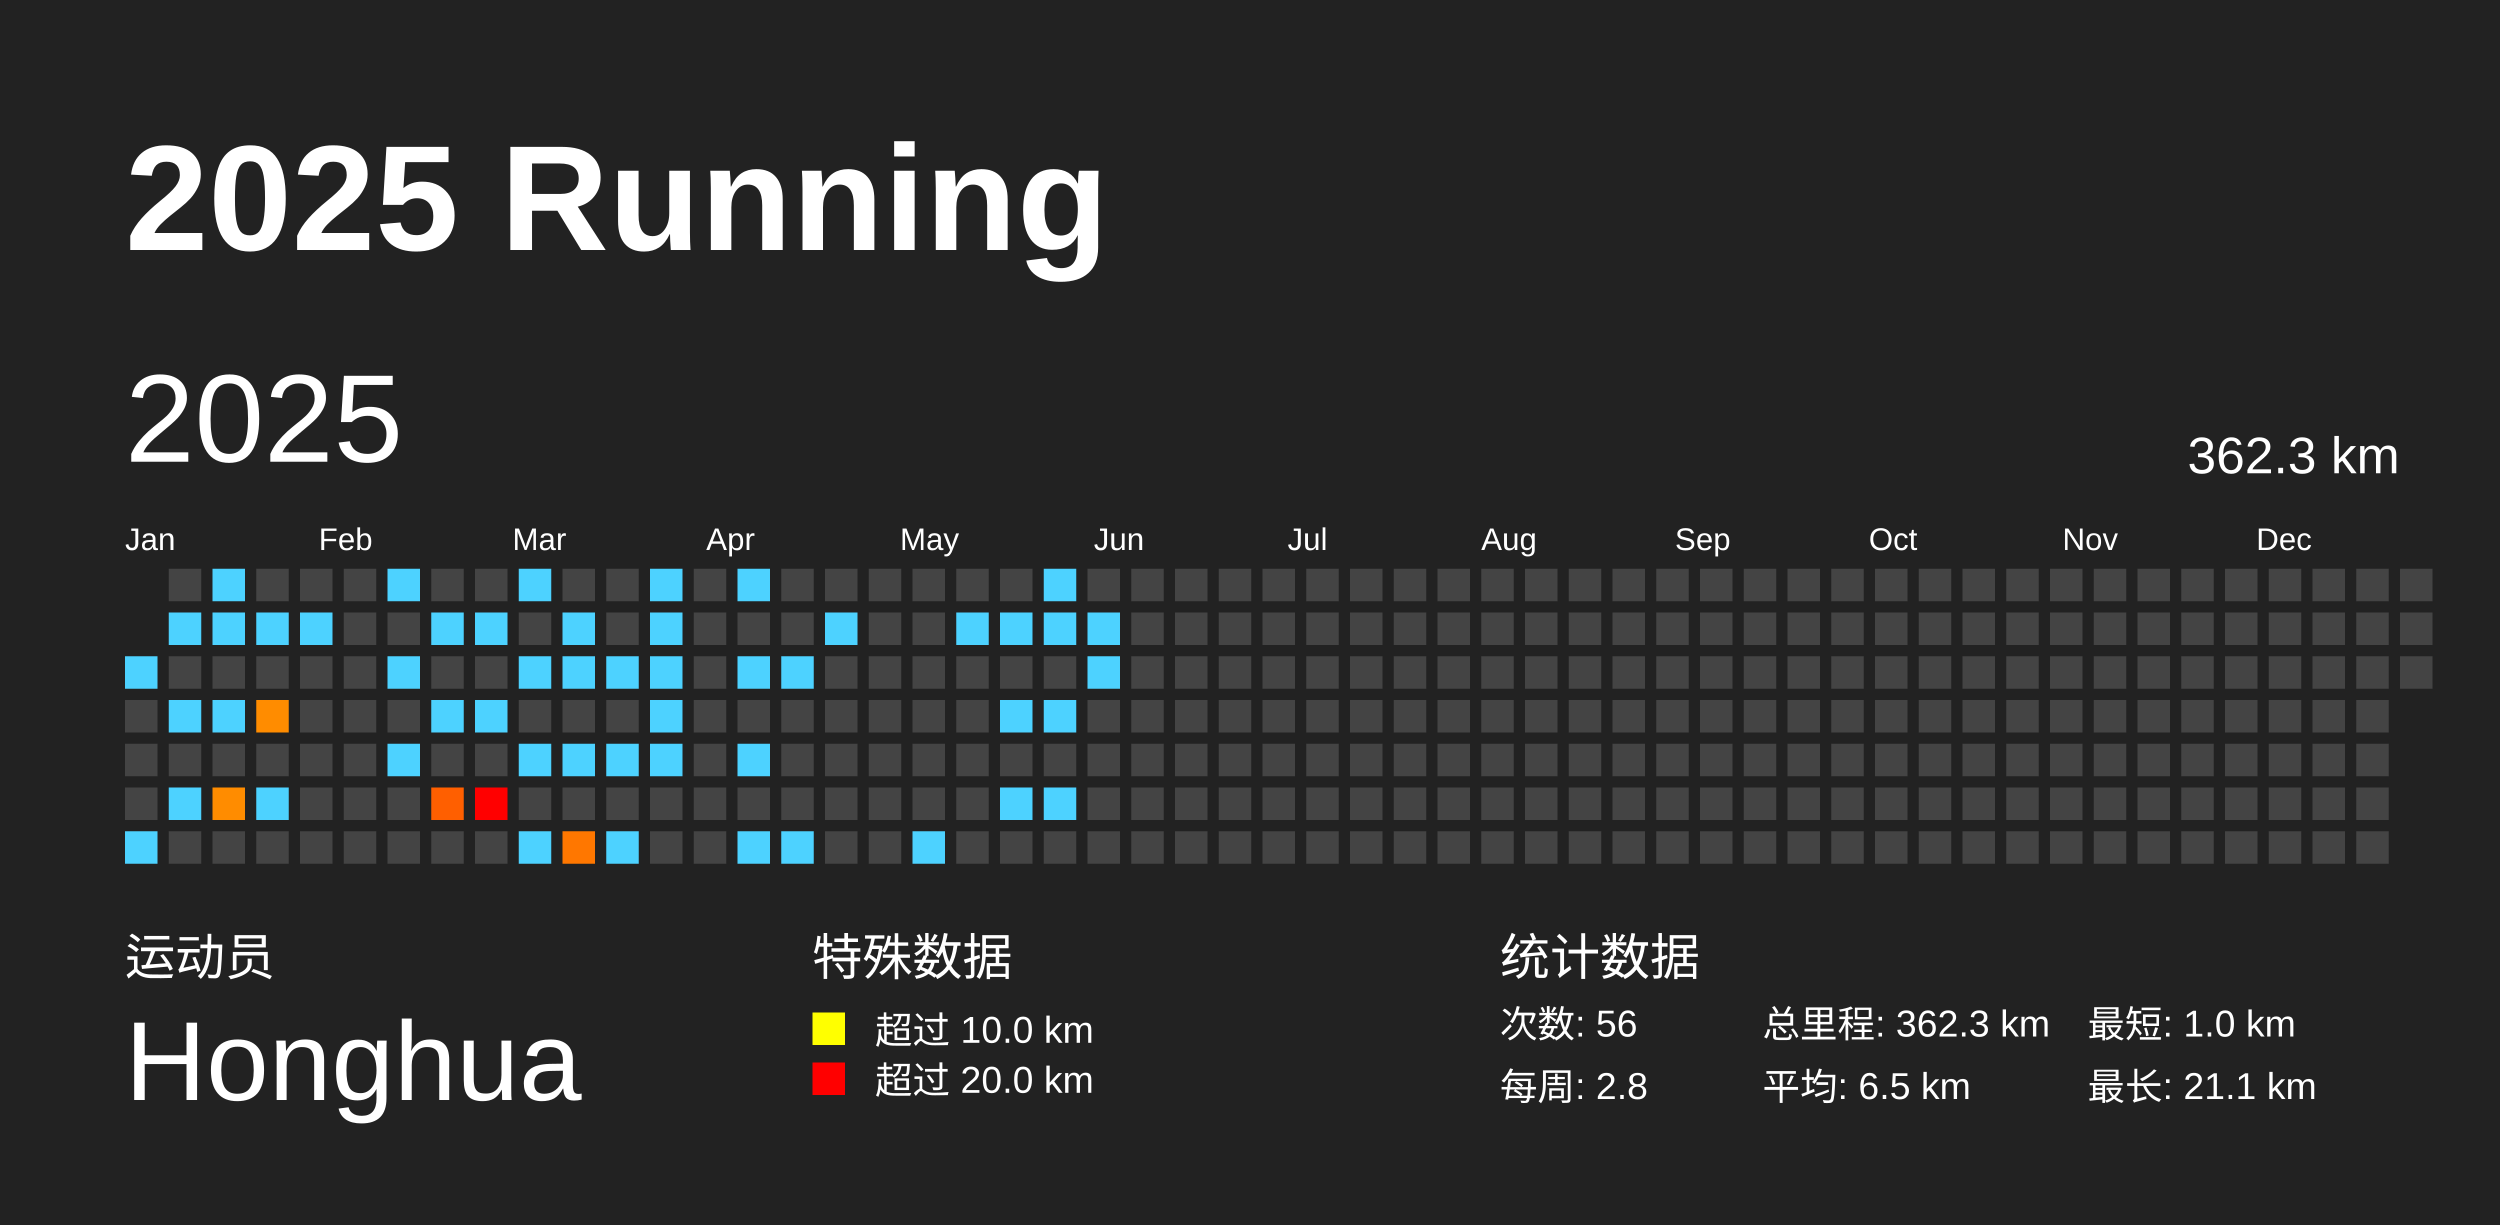
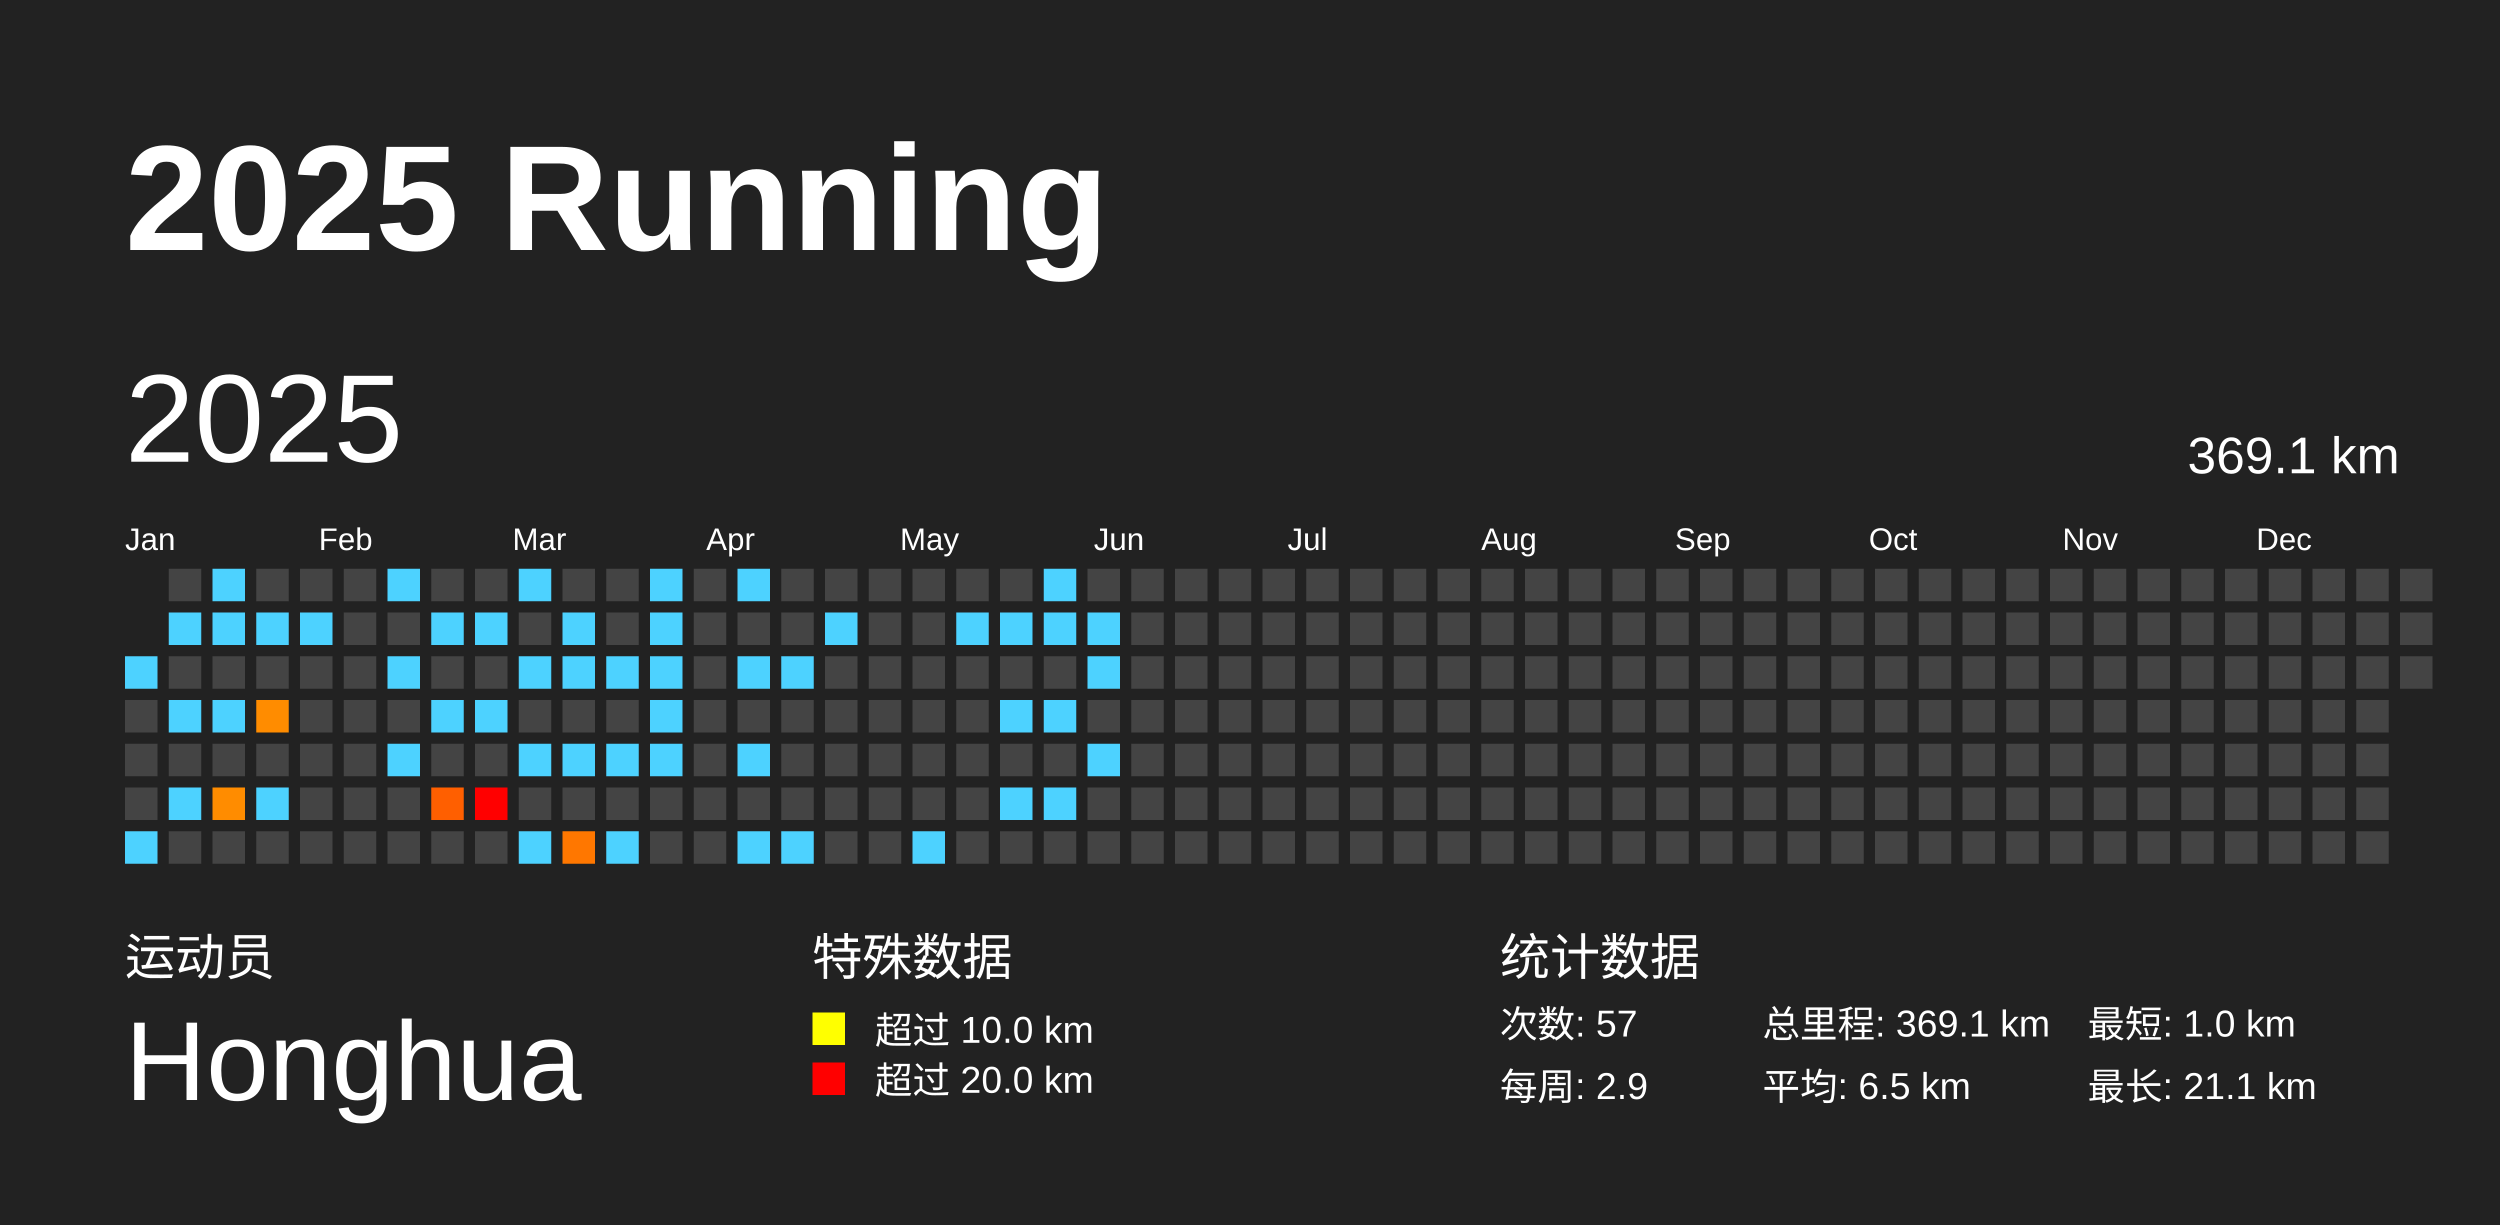
<svg xmlns="http://www.w3.org/2000/svg" baseProfile="full" height="98mm" version="1.1" viewBox="0,0,200,98" width="200mm">
  <defs />
  <rect fill="#222222" height="98" width="200" x="0" y="0" />
  <text fill="#FFFFFF" style="font-size:12px; font-family:Arial; font-weight:bold;" x="10" y="20">2025 Running</text>
  <text fill="#FFFFFF" style="font-size:4px; font-family:Arial" x="10" y="78">运动员</text>
  <text fill="#FFFFFF" style="font-size:9px; font-family:Arial" x="10" y="88">Honghua</text>
  <text fill="#FFFFFF" style="font-size:4px; font-family:Arial" x="65" y="78">特殊数据</text>
  <rect fill="yellow" height="2.6" width="2.6" x="65" y="81" />
  <text fill="#FFFFFF" style="font-size:3px; font-family:Arial" x="70" y="83.5">超过 10.0 km</text>
  <rect fill="red" height="2.6" width="2.6" x="65" y="85" />
  <text fill="#FFFFFF" style="font-size:3px; font-family:Arial" x="70" y="87.5">超过 20.0 km</text>
  <text fill="#FFFFFF" style="font-size:4px; font-family:Arial" x="120" y="78">统计数据</text>
-   <text fill="#FFFFFF" style="font-size:3px; font-family:Arial" x="120" y="83">次数: 56</text>
-   <text fill="#FFFFFF" style="font-size:3px; font-family:Arial" x="120" y="88">每周: 2.8</text>
-   <text fill="#FFFFFF" style="font-size:3px; font-family:Arial" x="141" y="83">总里程: 362.3 km</text>
+   <text fill="#FFFFFF" style="font-size:3px; font-family:Arial" x="120" y="83">次数: 57</text>
+   <text fill="#FFFFFF" style="font-size:3px; font-family:Arial" x="120" y="88">每周: 2.9</text>
+   <text fill="#FFFFFF" style="font-size:3px; font-family:Arial" x="141" y="83">总里程: 369.1 km</text>
  <text fill="#FFFFFF" style="font-size:3px; font-family:Arial" x="141" y="88">平均: 6.5 km</text>
  <text fill="#FFFFFF" style="font-size:3px; font-family:Arial" x="167" y="83">最短: 1.0 km</text>
  <text fill="#FFFFFF" style="font-size:3px; font-family:Arial" x="167" y="88">最长: 21.1 km</text>
  <text dominant-baseline="hanging" fill="#FFFFFF" style="font-size:10.0px; font-family:Arial;" x="10" y="30">2025</text>
-   <text dominant-baseline="hanging" fill="#FFFFFF" style="font-size:4.125px; font-family:Arial;" x="175" y="35">362.3 km</text>
+   <text dominant-baseline="hanging" fill="#FFFFFF" style="font-size:4.125px; font-family:Arial;" x="175" y="35">369.1 km</text>
  <text fill="#FFFFFF" style="font-size:2.5px; font-family:Arial" x="10.0" y="44">Jan</text>
  <text fill="#FFFFFF" style="font-size:2.5px; font-family:Arial" x="25.5" y="44">Feb</text>
  <text fill="#FFFFFF" style="font-size:2.5px; font-family:Arial" x="41.0" y="44">Mar</text>
  <text fill="#FFFFFF" style="font-size:2.5px; font-family:Arial" x="56.5" y="44">Apr</text>
  <text fill="#FFFFFF" style="font-size:2.5px; font-family:Arial" x="72.0" y="44">May</text>
  <text fill="#FFFFFF" style="font-size:2.5px; font-family:Arial" x="87.5" y="44">Jun</text>
  <text fill="#FFFFFF" style="font-size:2.5px; font-family:Arial" x="103.0" y="44">Jul</text>
  <text fill="#FFFFFF" style="font-size:2.5px; font-family:Arial" x="118.5" y="44">Aug</text>
  <text fill="#FFFFFF" style="font-size:2.5px; font-family:Arial" x="134.0" y="44">Sep</text>
  <text fill="#FFFFFF" style="font-size:2.5px; font-family:Arial" x="149.5" y="44">Oct</text>
  <text fill="#FFFFFF" style="font-size:2.5px; font-family:Arial" x="165.0" y="44">Nov</text>
  <text fill="#FFFFFF" style="font-size:2.5px; font-family:Arial" x="180.5" y="44">Dec</text>
  <rect fill="#4dd2ff" height="2.6" width="2.6" x="10.0" y="52.5" />
  <rect fill="#444444" height="2.6" width="2.6" x="10.0" y="56.0" />
  <rect fill="#444444" height="2.6" width="2.6" x="10.0" y="59.5" />
  <rect fill="#444444" height="2.6" width="2.6" x="10.0" y="63.0" />
  <rect fill="#4dd2ff" height="2.6" width="2.6" x="10.0" y="66.5" />
  <rect fill="#444444" height="2.6" width="2.6" x="13.5" y="45.5" />
  <rect fill="#4dd2ff" height="2.6" width="2.6" x="13.5" y="49.0" />
  <rect fill="#444444" height="2.6" width="2.6" x="13.5" y="52.5" />
  <rect fill="#4dd2ff" height="2.6" width="2.6" x="13.5" y="56.0" />
  <rect fill="#444444" height="2.6" width="2.6" x="13.5" y="59.5" />
  <rect fill="#4dd2ff" height="2.6" width="2.6" x="13.5" y="63.0" />
  <rect fill="#444444" height="2.6" width="2.6" x="13.5" y="66.5" />
  <rect fill="#4dd2ff" height="2.6" width="2.6" x="17.0" y="45.5" />
  <rect fill="#4dd2ff" height="2.6" width="2.6" x="17.0" y="49.0" />
  <rect fill="#444444" height="2.6" width="2.6" x="17.0" y="52.5" />
  <rect fill="#4dd2ff" height="2.6" width="2.6" x="17.0" y="56.0" />
  <rect fill="#444444" height="2.6" width="2.6" x="17.0" y="59.5" />
  <rect fill="#ff8c00" height="2.6" width="2.6" x="17.0" y="63.0" />
  <rect fill="#444444" height="2.6" width="2.6" x="17.0" y="66.5" />
  <rect fill="#444444" height="2.6" width="2.6" x="20.5" y="45.5" />
  <rect fill="#4dd2ff" height="2.6" width="2.6" x="20.5" y="49.0" />
  <rect fill="#444444" height="2.6" width="2.6" x="20.5" y="52.5" />
  <rect fill="#ff8c00" height="2.6" width="2.6" x="20.5" y="56.0" />
  <rect fill="#444444" height="2.6" width="2.6" x="20.5" y="59.5" />
  <rect fill="#4dd2ff" height="2.6" width="2.6" x="20.5" y="63.0" />
  <rect fill="#444444" height="2.6" width="2.6" x="20.5" y="66.5" />
  <rect fill="#444444" height="2.6" width="2.6" x="24.0" y="45.5" />
  <rect fill="#4dd2ff" height="2.6" width="2.6" x="24.0" y="49.0" />
  <rect fill="#444444" height="2.6" width="2.6" x="24.0" y="52.5" />
  <rect fill="#444444" height="2.6" width="2.6" x="24.0" y="56.0" />
  <rect fill="#444444" height="2.6" width="2.6" x="24.0" y="59.5" />
  <rect fill="#444444" height="2.6" width="2.6" x="24.0" y="63.0" />
  <rect fill="#444444" height="2.6" width="2.6" x="24.0" y="66.5" />
  <rect fill="#444444" height="2.6" width="2.6" x="27.5" y="45.5" />
  <rect fill="#444444" height="2.6" width="2.6" x="27.5" y="49.0" />
  <rect fill="#444444" height="2.6" width="2.6" x="27.5" y="52.5" />
  <rect fill="#444444" height="2.6" width="2.6" x="27.5" y="56.0" />
  <rect fill="#444444" height="2.6" width="2.6" x="27.5" y="59.5" />
  <rect fill="#444444" height="2.6" width="2.6" x="27.5" y="63.0" />
  <rect fill="#444444" height="2.6" width="2.6" x="27.5" y="66.5" />
  <rect fill="#4dd2ff" height="2.6" width="2.6" x="31.0" y="45.5" />
  <rect fill="#444444" height="2.6" width="2.6" x="31.0" y="49.0" />
  <rect fill="#4dd2ff" height="2.6" width="2.6" x="31.0" y="52.5" />
  <rect fill="#444444" height="2.6" width="2.6" x="31.0" y="56.0" />
  <rect fill="#4dd2ff" height="2.6" width="2.6" x="31.0" y="59.5" />
  <rect fill="#444444" height="2.6" width="2.6" x="31.0" y="63.0" />
  <rect fill="#444444" height="2.6" width="2.6" x="31.0" y="66.5" />
  <rect fill="#444444" height="2.6" width="2.6" x="34.5" y="45.5" />
  <rect fill="#4dd2ff" height="2.6" width="2.6" x="34.5" y="49.0" />
  <rect fill="#444444" height="2.6" width="2.6" x="34.5" y="52.5" />
  <rect fill="#4dd2ff" height="2.6" width="2.6" x="34.5" y="56.0" />
  <rect fill="#444444" height="2.6" width="2.6" x="34.5" y="59.5" />
  <rect fill="#ff5f00" height="2.6" width="2.6" x="34.5" y="63.0" />
  <rect fill="#444444" height="2.6" width="2.6" x="34.5" y="66.5" />
  <rect fill="#444444" height="2.6" width="2.6" x="38.0" y="45.5" />
  <rect fill="#4dd2ff" height="2.6" width="2.6" x="38.0" y="49.0" />
  <rect fill="#444444" height="2.6" width="2.6" x="38.0" y="52.5" />
  <rect fill="#4dd2ff" height="2.6" width="2.6" x="38.0" y="56.0" />
  <rect fill="#444444" height="2.6" width="2.6" x="38.0" y="59.5" />
  <rect fill="red" height="2.6" width="2.6" x="38.0" y="63.0" />
  <rect fill="#444444" height="2.6" width="2.6" x="38.0" y="66.5" />
  <rect fill="#4dd2ff" height="2.6" width="2.6" x="41.5" y="45.5" />
  <rect fill="#444444" height="2.6" width="2.6" x="41.5" y="49.0" />
  <rect fill="#4dd2ff" height="2.6" width="2.6" x="41.5" y="52.5" />
  <rect fill="#444444" height="2.6" width="2.6" x="41.5" y="56.0" />
  <rect fill="#4dd2ff" height="2.6" width="2.6" x="41.5" y="59.5" />
  <rect fill="#444444" height="2.6" width="2.6" x="41.5" y="63.0" />
  <rect fill="#4dd2ff" height="2.6" width="2.6" x="41.5" y="66.5" />
  <rect fill="#444444" height="2.6" width="2.6" x="45.0" y="45.5" />
  <rect fill="#4dd2ff" height="2.6" width="2.6" x="45.0" y="49.0" />
  <rect fill="#4dd2ff" height="2.6" width="2.6" x="45.0" y="52.5" />
  <rect fill="#444444" height="2.6" width="2.6" x="45.0" y="56.0" />
  <rect fill="#4dd2ff" height="2.6" width="2.6" x="45.0" y="59.5" />
  <rect fill="#444444" height="2.6" width="2.6" x="45.0" y="63.0" />
  <rect fill="#ff7700" height="2.6" width="2.6" x="45.0" y="66.5" />
  <rect fill="#444444" height="2.6" width="2.6" x="48.5" y="45.5" />
  <rect fill="#444444" height="2.6" width="2.6" x="48.5" y="49.0" />
  <rect fill="#4dd2ff" height="2.6" width="2.6" x="48.5" y="52.5" />
  <rect fill="#444444" height="2.6" width="2.6" x="48.5" y="56.0" />
  <rect fill="#4dd2ff" height="2.6" width="2.6" x="48.5" y="59.5" />
  <rect fill="#444444" height="2.6" width="2.6" x="48.5" y="63.0" />
  <rect fill="#4dd2ff" height="2.6" width="2.6" x="48.5" y="66.5" />
  <rect fill="#4dd2ff" height="2.6" width="2.6" x="52.0" y="45.5" />
  <rect fill="#4dd2ff" height="2.6" width="2.6" x="52.0" y="49.0" />
  <rect fill="#4dd2ff" height="2.6" width="2.6" x="52.0" y="52.5" />
  <rect fill="#4dd2ff" height="2.6" width="2.6" x="52.0" y="56.0" />
  <rect fill="#4dd2ff" height="2.6" width="2.6" x="52.0" y="59.5" />
  <rect fill="#444444" height="2.6" width="2.6" x="52.0" y="63.0" />
  <rect fill="#444444" height="2.6" width="2.6" x="52.0" y="66.5" />
  <rect fill="#444444" height="2.6" width="2.6" x="55.5" y="45.5" />
  <rect fill="#444444" height="2.6" width="2.6" x="55.5" y="49.0" />
  <rect fill="#444444" height="2.6" width="2.6" x="55.5" y="52.5" />
  <rect fill="#444444" height="2.6" width="2.6" x="55.5" y="56.0" />
  <rect fill="#444444" height="2.6" width="2.6" x="55.5" y="59.5" />
  <rect fill="#444444" height="2.6" width="2.6" x="55.5" y="63.0" />
  <rect fill="#444444" height="2.6" width="2.6" x="55.5" y="66.5" />
  <rect fill="#4dd2ff" height="2.6" width="2.6" x="59.0" y="45.5" />
  <rect fill="#444444" height="2.6" width="2.6" x="59.0" y="49.0" />
  <rect fill="#4dd2ff" height="2.6" width="2.6" x="59.0" y="52.5" />
  <rect fill="#444444" height="2.6" width="2.6" x="59.0" y="56.0" />
  <rect fill="#4dd2ff" height="2.6" width="2.6" x="59.0" y="59.5" />
  <rect fill="#444444" height="2.6" width="2.6" x="59.0" y="63.0" />
  <rect fill="#4dd2ff" height="2.6" width="2.6" x="59.0" y="66.5" />
  <rect fill="#444444" height="2.6" width="2.6" x="62.5" y="45.5" />
  <rect fill="#444444" height="2.6" width="2.6" x="62.5" y="49.0" />
  <rect fill="#4dd2ff" height="2.6" width="2.6" x="62.5" y="52.5" />
  <rect fill="#444444" height="2.6" width="2.6" x="62.5" y="56.0" />
  <rect fill="#444444" height="2.6" width="2.6" x="62.5" y="59.5" />
  <rect fill="#444444" height="2.6" width="2.6" x="62.5" y="63.0" />
  <rect fill="#4dd2ff" height="2.6" width="2.6" x="62.5" y="66.5" />
  <rect fill="#444444" height="2.6" width="2.6" x="66.0" y="45.5" />
  <rect fill="#4dd2ff" height="2.6" width="2.6" x="66.0" y="49.0" />
  <rect fill="#444444" height="2.6" width="2.6" x="66.0" y="52.5" />
  <rect fill="#444444" height="2.6" width="2.6" x="66.0" y="56.0" />
  <rect fill="#444444" height="2.6" width="2.6" x="66.0" y="59.5" />
  <rect fill="#444444" height="2.6" width="2.6" x="66.0" y="63.0" />
  <rect fill="#444444" height="2.6" width="2.6" x="66.0" y="66.5" />
  <rect fill="#444444" height="2.6" width="2.6" x="69.5" y="45.5" />
  <rect fill="#444444" height="2.6" width="2.6" x="69.5" y="49.0" />
  <rect fill="#444444" height="2.6" width="2.6" x="69.5" y="52.5" />
  <rect fill="#444444" height="2.6" width="2.6" x="69.5" y="56.0" />
  <rect fill="#444444" height="2.6" width="2.6" x="69.5" y="59.5" />
  <rect fill="#444444" height="2.6" width="2.6" x="69.5" y="63.0" />
  <rect fill="#444444" height="2.6" width="2.6" x="69.5" y="66.5" />
  <rect fill="#444444" height="2.6" width="2.6" x="73.0" y="45.5" />
  <rect fill="#444444" height="2.6" width="2.6" x="73.0" y="49.0" />
  <rect fill="#444444" height="2.6" width="2.6" x="73.0" y="52.5" />
  <rect fill="#444444" height="2.6" width="2.6" x="73.0" y="56.0" />
  <rect fill="#444444" height="2.6" width="2.6" x="73.0" y="59.5" />
  <rect fill="#444444" height="2.6" width="2.6" x="73.0" y="63.0" />
  <rect fill="#4dd2ff" height="2.6" width="2.6" x="73.0" y="66.5" />
  <rect fill="#444444" height="2.6" width="2.6" x="76.5" y="45.5" />
  <rect fill="#4dd2ff" height="2.6" width="2.6" x="76.5" y="49.0" />
  <rect fill="#444444" height="2.6" width="2.6" x="76.5" y="52.5" />
  <rect fill="#444444" height="2.6" width="2.6" x="76.5" y="56.0" />
  <rect fill="#444444" height="2.6" width="2.6" x="76.5" y="59.5" />
  <rect fill="#444444" height="2.6" width="2.6" x="76.5" y="63.0" />
  <rect fill="#444444" height="2.6" width="2.6" x="76.5" y="66.5" />
  <rect fill="#444444" height="2.6" width="2.6" x="80.0" y="45.5" />
  <rect fill="#4dd2ff" height="2.6" width="2.6" x="80.0" y="49.0" />
  <rect fill="#444444" height="2.6" width="2.6" x="80.0" y="52.5" />
  <rect fill="#4dd2ff" height="2.6" width="2.6" x="80.0" y="56.0" />
  <rect fill="#444444" height="2.6" width="2.6" x="80.0" y="59.5" />
  <rect fill="#4dd2ff" height="2.6" width="2.6" x="80.0" y="63.0" />
  <rect fill="#444444" height="2.6" width="2.6" x="80.0" y="66.5" />
  <rect fill="#4dd2ff" height="2.6" width="2.6" x="83.5" y="45.5" />
  <rect fill="#4dd2ff" height="2.6" width="2.6" x="83.5" y="49.0" />
  <rect fill="#444444" height="2.6" width="2.6" x="83.5" y="52.5" />
  <rect fill="#4dd2ff" height="2.6" width="2.6" x="83.5" y="56.0" />
  <rect fill="#444444" height="2.6" width="2.6" x="83.5" y="59.5" />
  <rect fill="#4dd2ff" height="2.6" width="2.6" x="83.5" y="63.0" />
  <rect fill="#444444" height="2.6" width="2.6" x="83.5" y="66.5" />
  <rect fill="#444444" height="2.6" width="2.6" x="87.0" y="45.5" />
  <rect fill="#4dd2ff" height="2.6" width="2.6" x="87.0" y="49.0" />
  <rect fill="#4dd2ff" height="2.6" width="2.6" x="87.0" y="52.5" />
  <rect fill="#444444" height="2.6" width="2.6" x="87.0" y="56.0" />
-   <rect fill="#444444" height="2.6" width="2.6" x="87.0" y="59.5" />
+   <rect fill="#4dd2ff" height="2.6" width="2.6" x="87.0" y="59.5" />
  <rect fill="#444444" height="2.6" width="2.6" x="87.0" y="63.0" />
  <rect fill="#444444" height="2.6" width="2.6" x="87.0" y="66.5" />
  <rect fill="#444444" height="2.6" width="2.6" x="90.5" y="45.5" />
  <rect fill="#444444" height="2.6" width="2.6" x="90.5" y="49.0" />
  <rect fill="#444444" height="2.6" width="2.6" x="90.5" y="52.5" />
  <rect fill="#444444" height="2.6" width="2.6" x="90.5" y="56.0" />
  <rect fill="#444444" height="2.6" width="2.6" x="90.5" y="59.5" />
  <rect fill="#444444" height="2.6" width="2.6" x="90.5" y="63.0" />
  <rect fill="#444444" height="2.6" width="2.6" x="90.5" y="66.5" />
  <rect fill="#444444" height="2.6" width="2.6" x="94.0" y="45.5" />
  <rect fill="#444444" height="2.6" width="2.6" x="94.0" y="49.0" />
  <rect fill="#444444" height="2.6" width="2.6" x="94.0" y="52.5" />
  <rect fill="#444444" height="2.6" width="2.6" x="94.0" y="56.0" />
  <rect fill="#444444" height="2.6" width="2.6" x="94.0" y="59.5" />
  <rect fill="#444444" height="2.6" width="2.6" x="94.0" y="63.0" />
  <rect fill="#444444" height="2.6" width="2.6" x="94.0" y="66.5" />
  <rect fill="#444444" height="2.6" width="2.6" x="97.5" y="45.5" />
  <rect fill="#444444" height="2.6" width="2.6" x="97.5" y="49.0" />
  <rect fill="#444444" height="2.6" width="2.6" x="97.5" y="52.5" />
  <rect fill="#444444" height="2.6" width="2.6" x="97.5" y="56.0" />
  <rect fill="#444444" height="2.6" width="2.6" x="97.5" y="59.5" />
  <rect fill="#444444" height="2.6" width="2.6" x="97.5" y="63.0" />
  <rect fill="#444444" height="2.6" width="2.6" x="97.5" y="66.5" />
  <rect fill="#444444" height="2.6" width="2.6" x="101.0" y="45.5" />
  <rect fill="#444444" height="2.6" width="2.6" x="101.0" y="49.0" />
  <rect fill="#444444" height="2.6" width="2.6" x="101.0" y="52.5" />
  <rect fill="#444444" height="2.6" width="2.6" x="101.0" y="56.0" />
  <rect fill="#444444" height="2.6" width="2.6" x="101.0" y="59.5" />
  <rect fill="#444444" height="2.6" width="2.6" x="101.0" y="63.0" />
  <rect fill="#444444" height="2.6" width="2.6" x="101.0" y="66.5" />
  <rect fill="#444444" height="2.6" width="2.6" x="104.5" y="45.5" />
  <rect fill="#444444" height="2.6" width="2.6" x="104.5" y="49.0" />
  <rect fill="#444444" height="2.6" width="2.6" x="104.5" y="52.5" />
  <rect fill="#444444" height="2.6" width="2.6" x="104.5" y="56.0" />
  <rect fill="#444444" height="2.6" width="2.6" x="104.5" y="59.5" />
  <rect fill="#444444" height="2.6" width="2.6" x="104.5" y="63.0" />
  <rect fill="#444444" height="2.6" width="2.6" x="104.5" y="66.5" />
  <rect fill="#444444" height="2.6" width="2.6" x="108.0" y="45.5" />
  <rect fill="#444444" height="2.6" width="2.6" x="108.0" y="49.0" />
  <rect fill="#444444" height="2.6" width="2.6" x="108.0" y="52.5" />
  <rect fill="#444444" height="2.6" width="2.6" x="108.0" y="56.0" />
  <rect fill="#444444" height="2.6" width="2.6" x="108.0" y="59.5" />
  <rect fill="#444444" height="2.6" width="2.6" x="108.0" y="63.0" />
  <rect fill="#444444" height="2.6" width="2.6" x="108.0" y="66.5" />
  <rect fill="#444444" height="2.6" width="2.6" x="111.5" y="45.5" />
  <rect fill="#444444" height="2.6" width="2.6" x="111.5" y="49.0" />
  <rect fill="#444444" height="2.6" width="2.6" x="111.5" y="52.5" />
  <rect fill="#444444" height="2.6" width="2.6" x="111.5" y="56.0" />
  <rect fill="#444444" height="2.6" width="2.6" x="111.5" y="59.5" />
  <rect fill="#444444" height="2.6" width="2.6" x="111.5" y="63.0" />
  <rect fill="#444444" height="2.6" width="2.6" x="111.5" y="66.5" />
  <rect fill="#444444" height="2.6" width="2.6" x="115.0" y="45.5" />
  <rect fill="#444444" height="2.6" width="2.6" x="115.0" y="49.0" />
  <rect fill="#444444" height="2.6" width="2.6" x="115.0" y="52.5" />
  <rect fill="#444444" height="2.6" width="2.6" x="115.0" y="56.0" />
  <rect fill="#444444" height="2.6" width="2.6" x="115.0" y="59.5" />
  <rect fill="#444444" height="2.6" width="2.6" x="115.0" y="63.0" />
  <rect fill="#444444" height="2.6" width="2.6" x="115.0" y="66.5" />
  <rect fill="#444444" height="2.6" width="2.6" x="118.5" y="45.5" />
  <rect fill="#444444" height="2.6" width="2.6" x="118.5" y="49.0" />
  <rect fill="#444444" height="2.6" width="2.6" x="118.5" y="52.5" />
  <rect fill="#444444" height="2.6" width="2.6" x="118.5" y="56.0" />
  <rect fill="#444444" height="2.6" width="2.6" x="118.5" y="59.5" />
  <rect fill="#444444" height="2.6" width="2.6" x="118.5" y="63.0" />
  <rect fill="#444444" height="2.6" width="2.6" x="118.5" y="66.5" />
  <rect fill="#444444" height="2.6" width="2.6" x="122.0" y="45.5" />
  <rect fill="#444444" height="2.6" width="2.6" x="122.0" y="49.0" />
  <rect fill="#444444" height="2.6" width="2.6" x="122.0" y="52.5" />
  <rect fill="#444444" height="2.6" width="2.6" x="122.0" y="56.0" />
  <rect fill="#444444" height="2.6" width="2.6" x="122.0" y="59.5" />
  <rect fill="#444444" height="2.6" width="2.6" x="122.0" y="63.0" />
  <rect fill="#444444" height="2.6" width="2.6" x="122.0" y="66.5" />
  <rect fill="#444444" height="2.6" width="2.6" x="125.5" y="45.5" />
  <rect fill="#444444" height="2.6" width="2.6" x="125.5" y="49.0" />
  <rect fill="#444444" height="2.6" width="2.6" x="125.5" y="52.5" />
  <rect fill="#444444" height="2.6" width="2.6" x="125.5" y="56.0" />
  <rect fill="#444444" height="2.6" width="2.6" x="125.5" y="59.5" />
  <rect fill="#444444" height="2.6" width="2.6" x="125.5" y="63.0" />
  <rect fill="#444444" height="2.6" width="2.6" x="125.5" y="66.5" />
  <rect fill="#444444" height="2.6" width="2.6" x="129.0" y="45.5" />
  <rect fill="#444444" height="2.6" width="2.6" x="129.0" y="49.0" />
  <rect fill="#444444" height="2.6" width="2.6" x="129.0" y="52.5" />
  <rect fill="#444444" height="2.6" width="2.6" x="129.0" y="56.0" />
  <rect fill="#444444" height="2.6" width="2.6" x="129.0" y="59.5" />
  <rect fill="#444444" height="2.6" width="2.6" x="129.0" y="63.0" />
  <rect fill="#444444" height="2.6" width="2.6" x="129.0" y="66.5" />
  <rect fill="#444444" height="2.6" width="2.6" x="132.5" y="45.5" />
  <rect fill="#444444" height="2.6" width="2.6" x="132.5" y="49.0" />
  <rect fill="#444444" height="2.6" width="2.6" x="132.5" y="52.5" />
  <rect fill="#444444" height="2.6" width="2.6" x="132.5" y="56.0" />
  <rect fill="#444444" height="2.6" width="2.6" x="132.5" y="59.5" />
  <rect fill="#444444" height="2.6" width="2.6" x="132.5" y="63.0" />
  <rect fill="#444444" height="2.6" width="2.6" x="132.5" y="66.5" />
  <rect fill="#444444" height="2.6" width="2.6" x="136.0" y="45.5" />
  <rect fill="#444444" height="2.6" width="2.6" x="136.0" y="49.0" />
  <rect fill="#444444" height="2.6" width="2.6" x="136.0" y="52.5" />
  <rect fill="#444444" height="2.6" width="2.6" x="136.0" y="56.0" />
  <rect fill="#444444" height="2.6" width="2.6" x="136.0" y="59.5" />
  <rect fill="#444444" height="2.6" width="2.6" x="136.0" y="63.0" />
  <rect fill="#444444" height="2.6" width="2.6" x="136.0" y="66.5" />
  <rect fill="#444444" height="2.6" width="2.6" x="139.5" y="45.5" />
  <rect fill="#444444" height="2.6" width="2.6" x="139.5" y="49.0" />
  <rect fill="#444444" height="2.6" width="2.6" x="139.5" y="52.5" />
  <rect fill="#444444" height="2.6" width="2.6" x="139.5" y="56.0" />
  <rect fill="#444444" height="2.6" width="2.6" x="139.5" y="59.5" />
  <rect fill="#444444" height="2.6" width="2.6" x="139.5" y="63.0" />
  <rect fill="#444444" height="2.6" width="2.6" x="139.5" y="66.5" />
  <rect fill="#444444" height="2.6" width="2.6" x="143.0" y="45.5" />
  <rect fill="#444444" height="2.6" width="2.6" x="143.0" y="49.0" />
  <rect fill="#444444" height="2.6" width="2.6" x="143.0" y="52.5" />
  <rect fill="#444444" height="2.6" width="2.6" x="143.0" y="56.0" />
  <rect fill="#444444" height="2.6" width="2.6" x="143.0" y="59.5" />
  <rect fill="#444444" height="2.6" width="2.6" x="143.0" y="63.0" />
  <rect fill="#444444" height="2.6" width="2.6" x="143.0" y="66.5" />
  <rect fill="#444444" height="2.6" width="2.6" x="146.5" y="45.5" />
  <rect fill="#444444" height="2.6" width="2.6" x="146.5" y="49.0" />
  <rect fill="#444444" height="2.6" width="2.6" x="146.5" y="52.5" />
  <rect fill="#444444" height="2.6" width="2.6" x="146.5" y="56.0" />
  <rect fill="#444444" height="2.6" width="2.6" x="146.5" y="59.5" />
  <rect fill="#444444" height="2.6" width="2.6" x="146.5" y="63.0" />
  <rect fill="#444444" height="2.6" width="2.6" x="146.5" y="66.5" />
  <rect fill="#444444" height="2.6" width="2.6" x="150.0" y="45.5" />
  <rect fill="#444444" height="2.6" width="2.6" x="150.0" y="49.0" />
  <rect fill="#444444" height="2.6" width="2.6" x="150.0" y="52.5" />
  <rect fill="#444444" height="2.6" width="2.6" x="150.0" y="56.0" />
  <rect fill="#444444" height="2.6" width="2.6" x="150.0" y="59.5" />
  <rect fill="#444444" height="2.6" width="2.6" x="150.0" y="63.0" />
  <rect fill="#444444" height="2.6" width="2.6" x="150.0" y="66.5" />
  <rect fill="#444444" height="2.6" width="2.6" x="153.5" y="45.5" />
  <rect fill="#444444" height="2.6" width="2.6" x="153.5" y="49.0" />
  <rect fill="#444444" height="2.6" width="2.6" x="153.5" y="52.5" />
  <rect fill="#444444" height="2.6" width="2.6" x="153.5" y="56.0" />
  <rect fill="#444444" height="2.6" width="2.6" x="153.5" y="59.5" />
  <rect fill="#444444" height="2.6" width="2.6" x="153.5" y="63.0" />
  <rect fill="#444444" height="2.6" width="2.6" x="153.5" y="66.5" />
  <rect fill="#444444" height="2.6" width="2.6" x="157.0" y="45.5" />
  <rect fill="#444444" height="2.6" width="2.6" x="157.0" y="49.0" />
  <rect fill="#444444" height="2.6" width="2.6" x="157.0" y="52.5" />
  <rect fill="#444444" height="2.6" width="2.6" x="157.0" y="56.0" />
  <rect fill="#444444" height="2.6" width="2.6" x="157.0" y="59.5" />
  <rect fill="#444444" height="2.6" width="2.6" x="157.0" y="63.0" />
  <rect fill="#444444" height="2.6" width="2.6" x="157.0" y="66.5" />
  <rect fill="#444444" height="2.6" width="2.6" x="160.5" y="45.5" />
  <rect fill="#444444" height="2.6" width="2.6" x="160.5" y="49.0" />
  <rect fill="#444444" height="2.6" width="2.6" x="160.5" y="52.5" />
  <rect fill="#444444" height="2.6" width="2.6" x="160.5" y="56.0" />
  <rect fill="#444444" height="2.6" width="2.6" x="160.5" y="59.5" />
  <rect fill="#444444" height="2.6" width="2.6" x="160.5" y="63.0" />
  <rect fill="#444444" height="2.6" width="2.6" x="160.5" y="66.5" />
  <rect fill="#444444" height="2.6" width="2.6" x="164.0" y="45.5" />
  <rect fill="#444444" height="2.6" width="2.6" x="164.0" y="49.0" />
  <rect fill="#444444" height="2.6" width="2.6" x="164.0" y="52.5" />
  <rect fill="#444444" height="2.6" width="2.6" x="164.0" y="56.0" />
  <rect fill="#444444" height="2.6" width="2.6" x="164.0" y="59.5" />
  <rect fill="#444444" height="2.6" width="2.6" x="164.0" y="63.0" />
  <rect fill="#444444" height="2.6" width="2.6" x="164.0" y="66.5" />
  <rect fill="#444444" height="2.6" width="2.6" x="167.5" y="45.5" />
  <rect fill="#444444" height="2.6" width="2.6" x="167.5" y="49.0" />
  <rect fill="#444444" height="2.6" width="2.6" x="167.5" y="52.5" />
  <rect fill="#444444" height="2.6" width="2.6" x="167.5" y="56.0" />
  <rect fill="#444444" height="2.6" width="2.6" x="167.5" y="59.5" />
  <rect fill="#444444" height="2.6" width="2.6" x="167.5" y="63.0" />
  <rect fill="#444444" height="2.6" width="2.6" x="167.5" y="66.5" />
  <rect fill="#444444" height="2.6" width="2.6" x="171.0" y="45.5" />
  <rect fill="#444444" height="2.6" width="2.6" x="171.0" y="49.0" />
  <rect fill="#444444" height="2.6" width="2.6" x="171.0" y="52.5" />
  <rect fill="#444444" height="2.6" width="2.6" x="171.0" y="56.0" />
  <rect fill="#444444" height="2.6" width="2.6" x="171.0" y="59.5" />
  <rect fill="#444444" height="2.6" width="2.6" x="171.0" y="63.0" />
  <rect fill="#444444" height="2.6" width="2.6" x="171.0" y="66.5" />
  <rect fill="#444444" height="2.6" width="2.6" x="174.5" y="45.5" />
  <rect fill="#444444" height="2.6" width="2.6" x="174.5" y="49.0" />
  <rect fill="#444444" height="2.6" width="2.6" x="174.5" y="52.5" />
  <rect fill="#444444" height="2.6" width="2.6" x="174.5" y="56.0" />
  <rect fill="#444444" height="2.6" width="2.6" x="174.5" y="59.5" />
  <rect fill="#444444" height="2.6" width="2.6" x="174.5" y="63.0" />
  <rect fill="#444444" height="2.6" width="2.6" x="174.5" y="66.5" />
  <rect fill="#444444" height="2.6" width="2.6" x="178.0" y="45.5" />
  <rect fill="#444444" height="2.6" width="2.6" x="178.0" y="49.0" />
  <rect fill="#444444" height="2.6" width="2.6" x="178.0" y="52.5" />
  <rect fill="#444444" height="2.6" width="2.6" x="178.0" y="56.0" />
  <rect fill="#444444" height="2.6" width="2.6" x="178.0" y="59.5" />
  <rect fill="#444444" height="2.6" width="2.6" x="178.0" y="63.0" />
  <rect fill="#444444" height="2.6" width="2.6" x="178.0" y="66.5" />
  <rect fill="#444444" height="2.6" width="2.6" x="181.5" y="45.5" />
  <rect fill="#444444" height="2.6" width="2.6" x="181.5" y="49.0" />
  <rect fill="#444444" height="2.6" width="2.6" x="181.5" y="52.5" />
  <rect fill="#444444" height="2.6" width="2.6" x="181.5" y="56.0" />
  <rect fill="#444444" height="2.6" width="2.6" x="181.5" y="59.5" />
  <rect fill="#444444" height="2.6" width="2.6" x="181.5" y="63.0" />
  <rect fill="#444444" height="2.6" width="2.6" x="181.5" y="66.5" />
  <rect fill="#444444" height="2.6" width="2.6" x="185.0" y="45.5" />
  <rect fill="#444444" height="2.6" width="2.6" x="185.0" y="49.0" />
  <rect fill="#444444" height="2.6" width="2.6" x="185.0" y="52.5" />
  <rect fill="#444444" height="2.6" width="2.6" x="185.0" y="56.0" />
  <rect fill="#444444" height="2.6" width="2.6" x="185.0" y="59.5" />
  <rect fill="#444444" height="2.6" width="2.6" x="185.0" y="63.0" />
  <rect fill="#444444" height="2.6" width="2.6" x="185.0" y="66.5" />
  <rect fill="#444444" height="2.6" width="2.6" x="188.5" y="45.5" />
  <rect fill="#444444" height="2.6" width="2.6" x="188.5" y="49.0" />
  <rect fill="#444444" height="2.6" width="2.6" x="188.5" y="52.5" />
  <rect fill="#444444" height="2.6" width="2.6" x="188.5" y="56.0" />
  <rect fill="#444444" height="2.6" width="2.6" x="188.5" y="59.5" />
  <rect fill="#444444" height="2.6" width="2.6" x="188.5" y="63.0" />
  <rect fill="#444444" height="2.6" width="2.6" x="188.5" y="66.5" />
  <rect fill="#444444" height="2.6" width="2.6" x="192.0" y="45.5" />
  <rect fill="#444444" height="2.6" width="2.6" x="192.0" y="49.0" />
  <rect fill="#444444" height="2.6" width="2.6" x="192.0" y="52.5" />
</svg>
